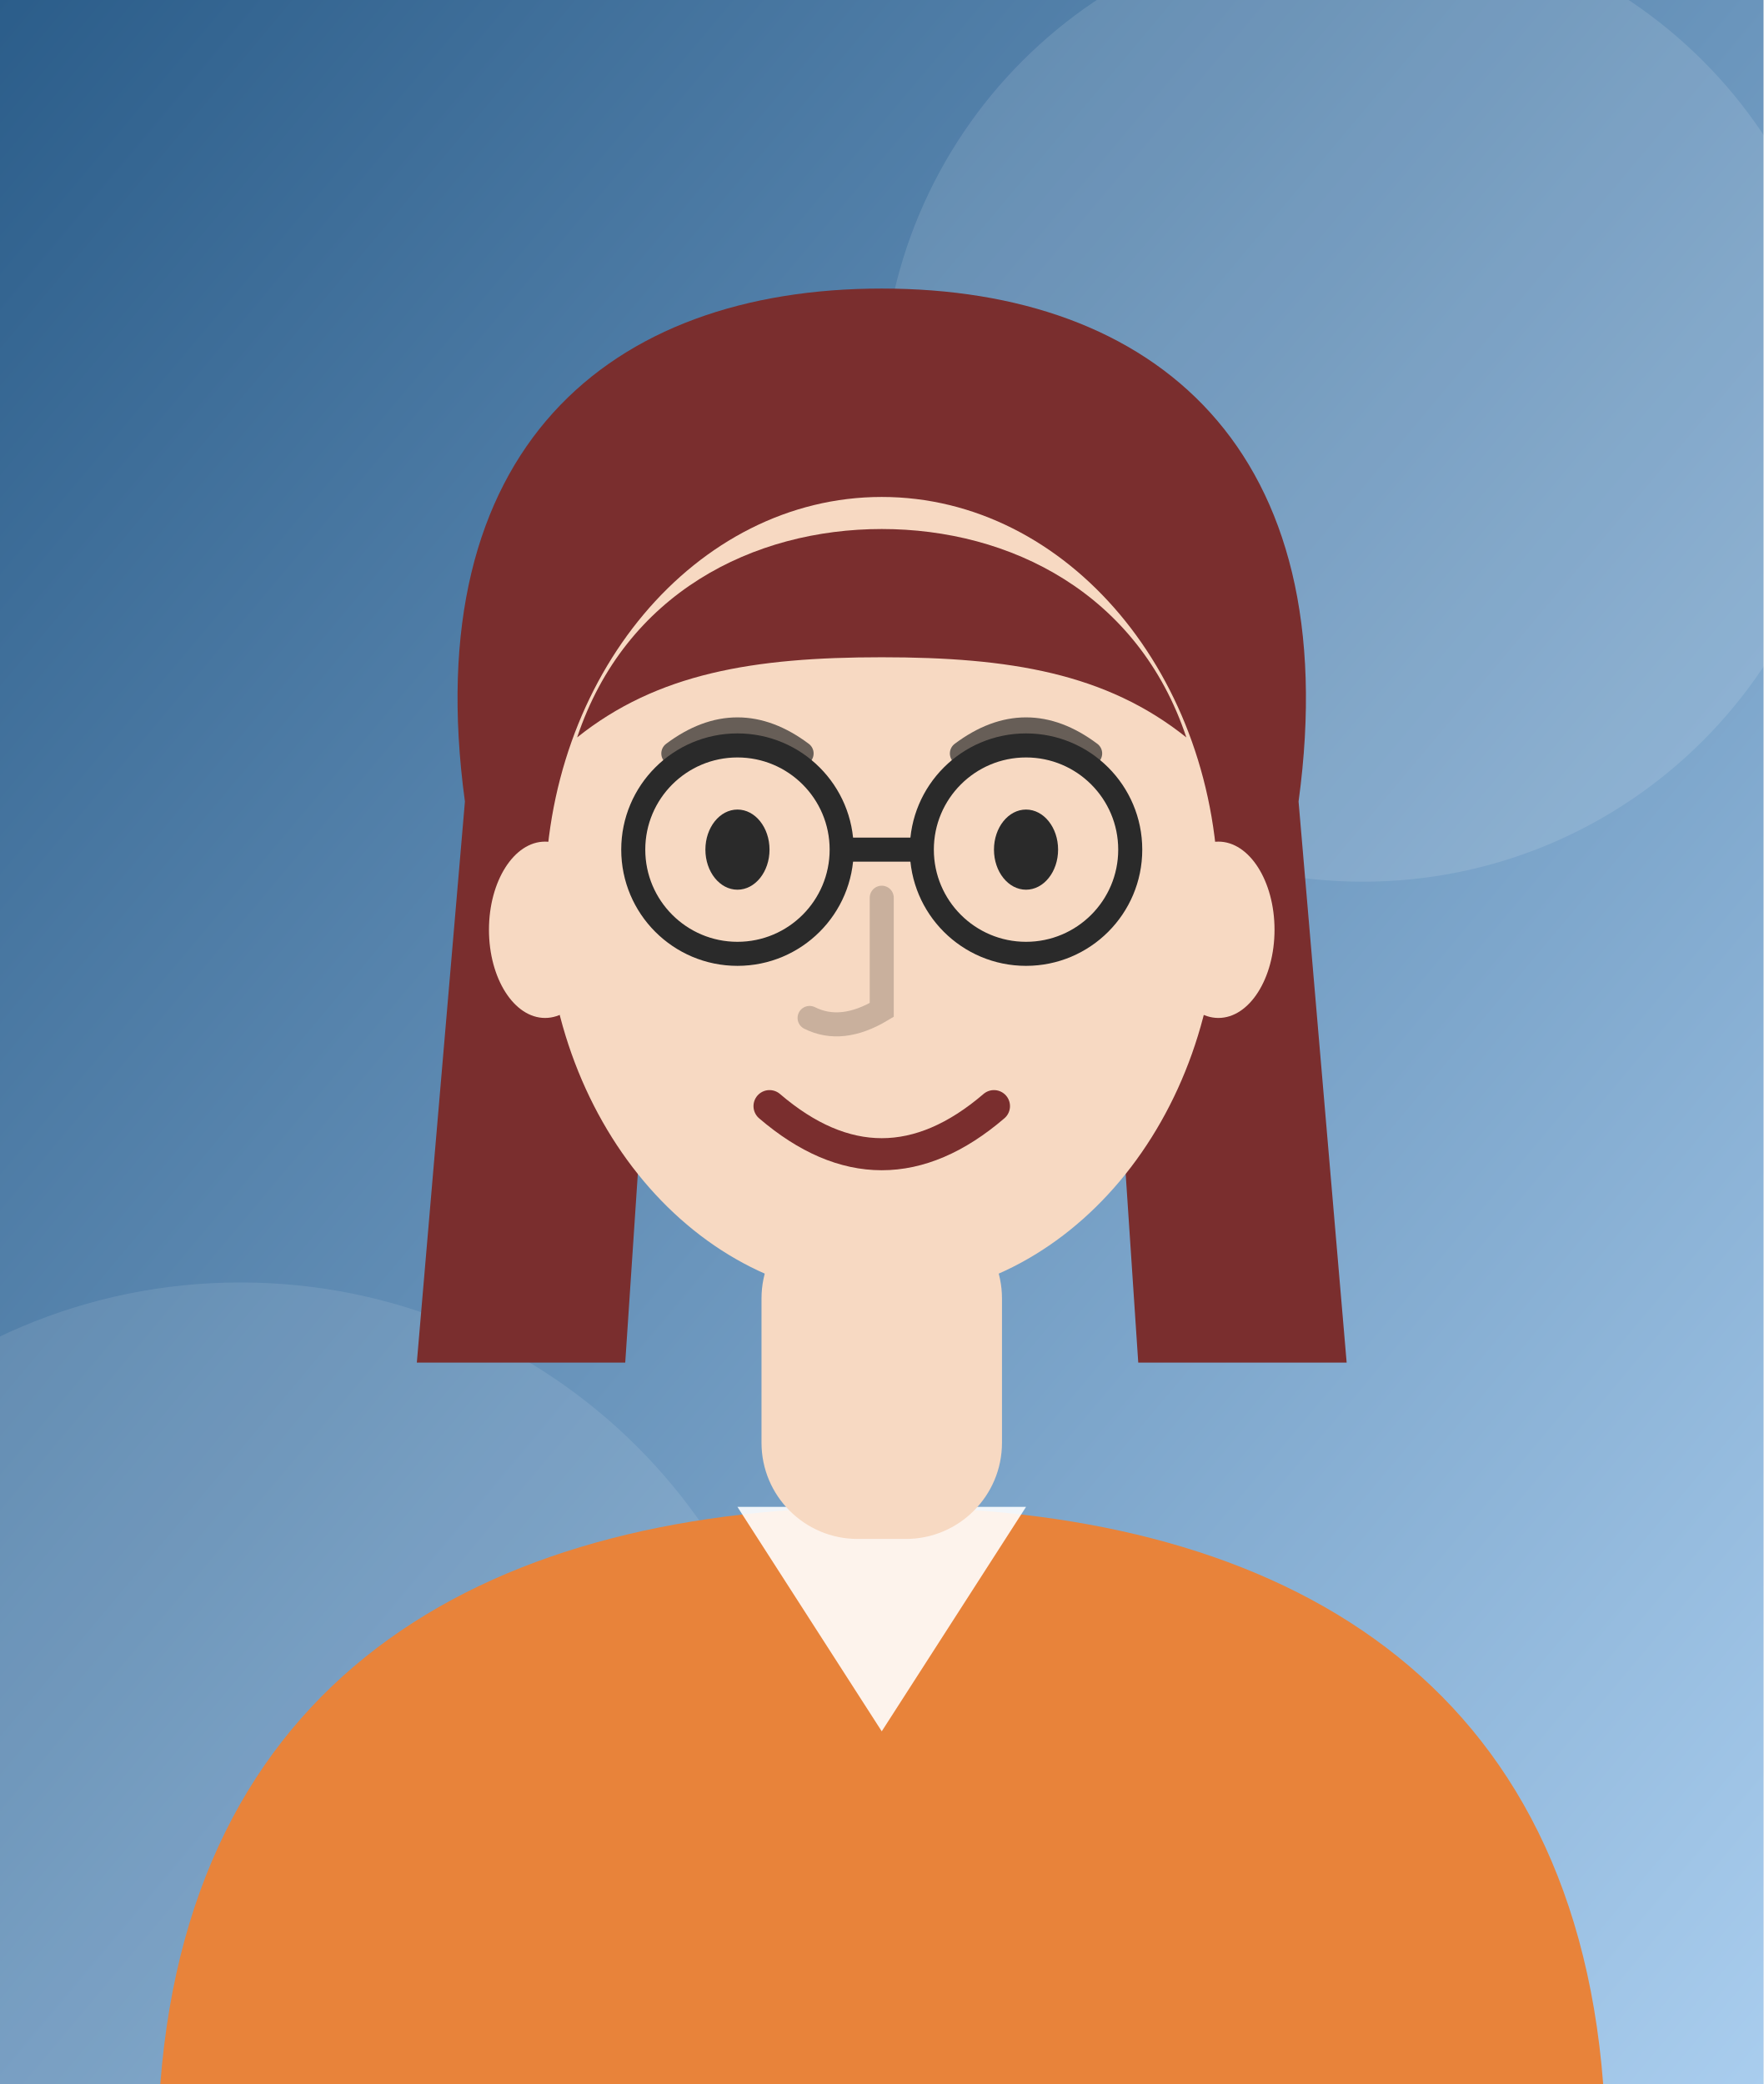
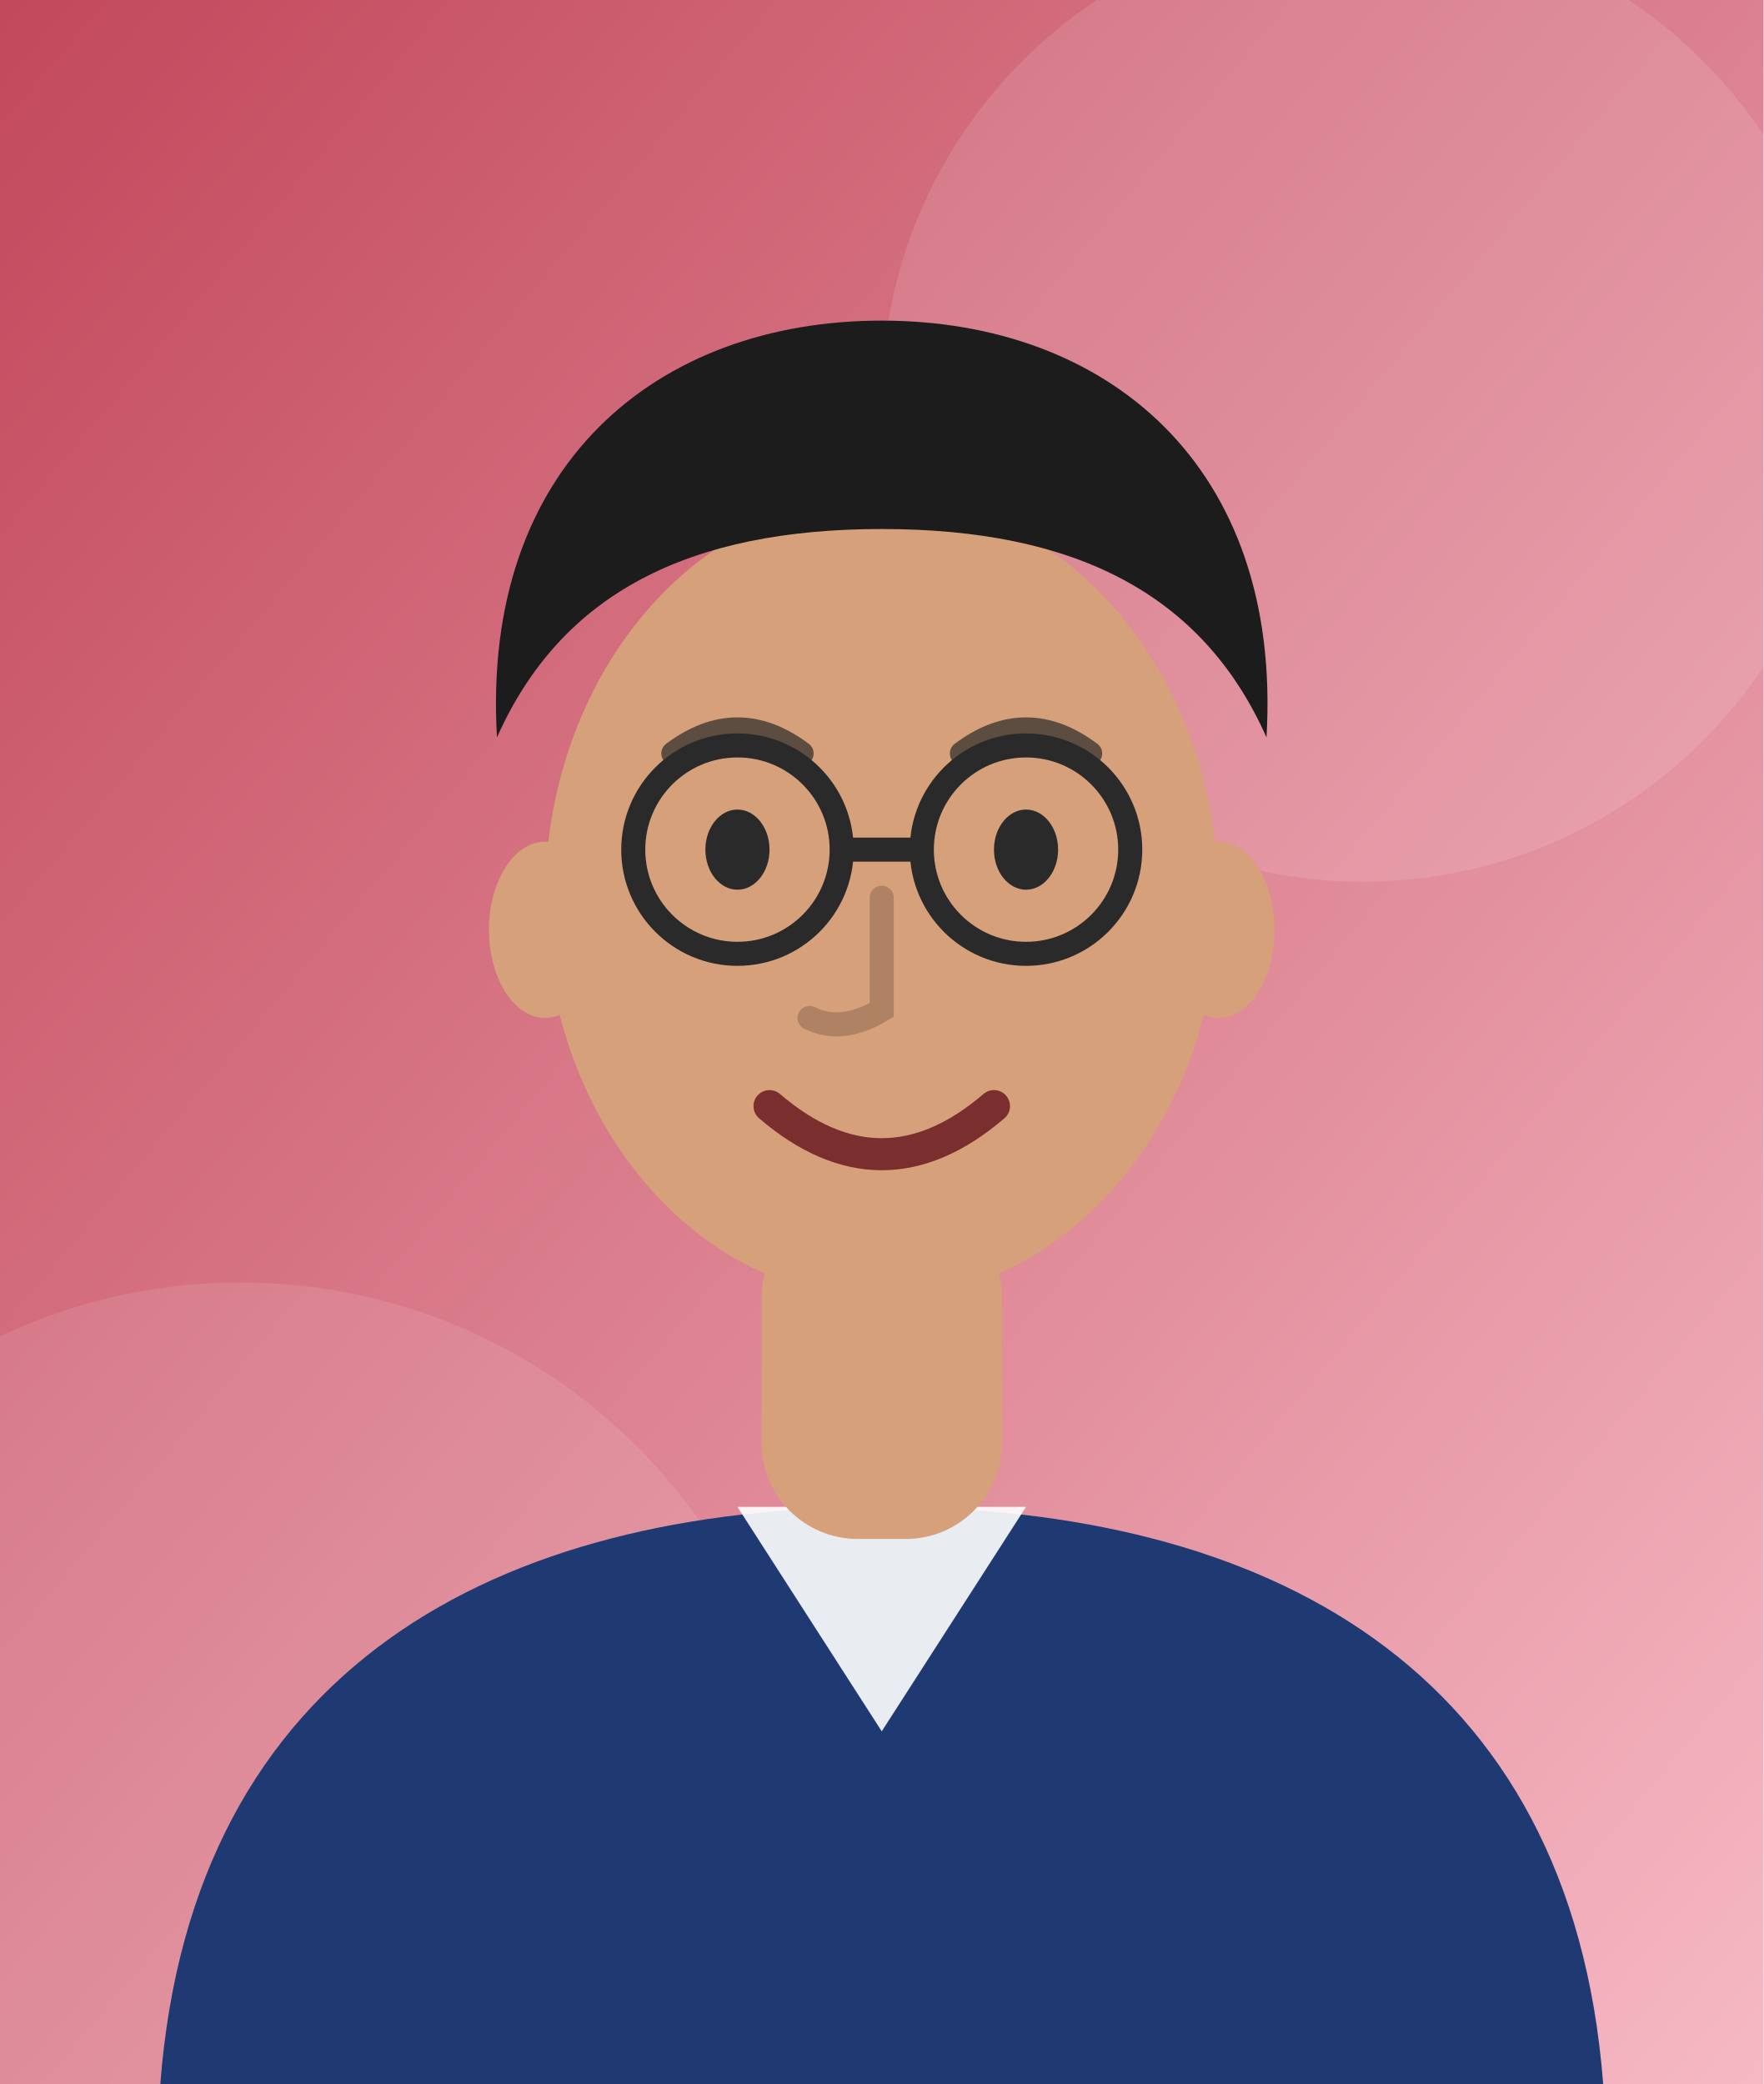
- <svg xmlns="http://www.w3.org/2000/svg" viewBox="0 0 220 260" role="img" aria-label="Platzhalter-Porträt Claudia Schulte">
+ <svg xmlns="http://www.w3.org/2000/svg" viewBox="0 0 220 260" role="img" aria-label="Platzhalter-Porträt Achim Hakenholt">
  <defs>
    <linearGradient id="g" x1="0" y1="0" x2="1" y2="1">
-       <stop offset="0" stop-color="#2b5d8a" />
-       <stop offset="1" stop-color="#a9cdee" />
+       <stop offset="0" stop-color="#c2485b" />
+       <stop offset="1" stop-color="#f6b9c4" />
    </linearGradient>
  </defs>
  <rect width="220" height="260" fill="url(#g)" />
  <circle cx="170" cy="50" r="60" fill="#fff" opacity=".12" />
  <circle cx="30" cy="230" r="70" fill="#fff" opacity=".10" />
-   <path d="M58 100c-6-44 18-64 52-64s58 20 52 64l6 70h-26l-4-60H82l-4 60H52z" fill="#7a2e2e" />
-   <path d="M20 260c4-52 42-72 90-72s86 20 90 72z" fill="#e8833a" />
+   <path d="M20 260c4-52 42-72 90-72s86 20 90 72z" fill="#1f3a73" />
  <path d="M92 188l18 28 18-28z" fill="#fff" opacity=".9" />
-   <rect x="95" y="150" width="30" height="42" rx="12" fill="#f7d9c2" />
-   <ellipse cx="110" cy="112" rx="42" ry="50" fill="#f7d9c2" />
-   <ellipse cx="68" cy="116" rx="7" ry="11" fill="#f7d9c2" />
-   <ellipse cx="152" cy="116" rx="7" ry="11" fill="#f7d9c2" />
-   <path d="M72 92c6-18 22-26 38-26s32 8 38 26c-10-8-22-10-38-10s-28 2-38 10z" fill="#7a2e2e" />
+   <rect x="95" y="150" width="30" height="42" rx="12" fill="#d6a07a" />
+   <ellipse cx="110" cy="112" rx="42" ry="50" fill="#d6a07a" />
+   <ellipse cx="68" cy="116" rx="7" ry="11" fill="#d6a07a" />
+   <ellipse cx="152" cy="116" rx="7" ry="11" fill="#d6a07a" />
+   <path d="M62 92c-2-34 20-52 48-52s50 18 48 52c-8-18-24-26-48-26s-40 8-48 26z" fill="#1c1c1c" />
  <ellipse cx="92" cy="106" rx="4" ry="5" fill="#2a2a2a" />
  <ellipse cx="128" cy="106" rx="4" ry="5" fill="#2a2a2a" />
  <path d="M84 94q8-6 16 0M120 94q8-6 16 0" stroke="#2a2a2a" stroke-width="3" fill="none" stroke-linecap="round" opacity=".7" />
  <g fill="none" stroke="#2a2a2a" stroke-width="3">
    <circle cx="92" cy="106" r="13" />
    <circle cx="128" cy="106" r="13" />
    <path d="M105 106h10" />
  </g>
  <path d="M110 112v14q-5 3-9 1" stroke="#00000030" stroke-width="3" fill="none" stroke-linecap="round" />
  <path d="M96 138q14 12 28 0" stroke="#7a2e2e" stroke-width="4" fill="none" stroke-linecap="round" />
</svg>
